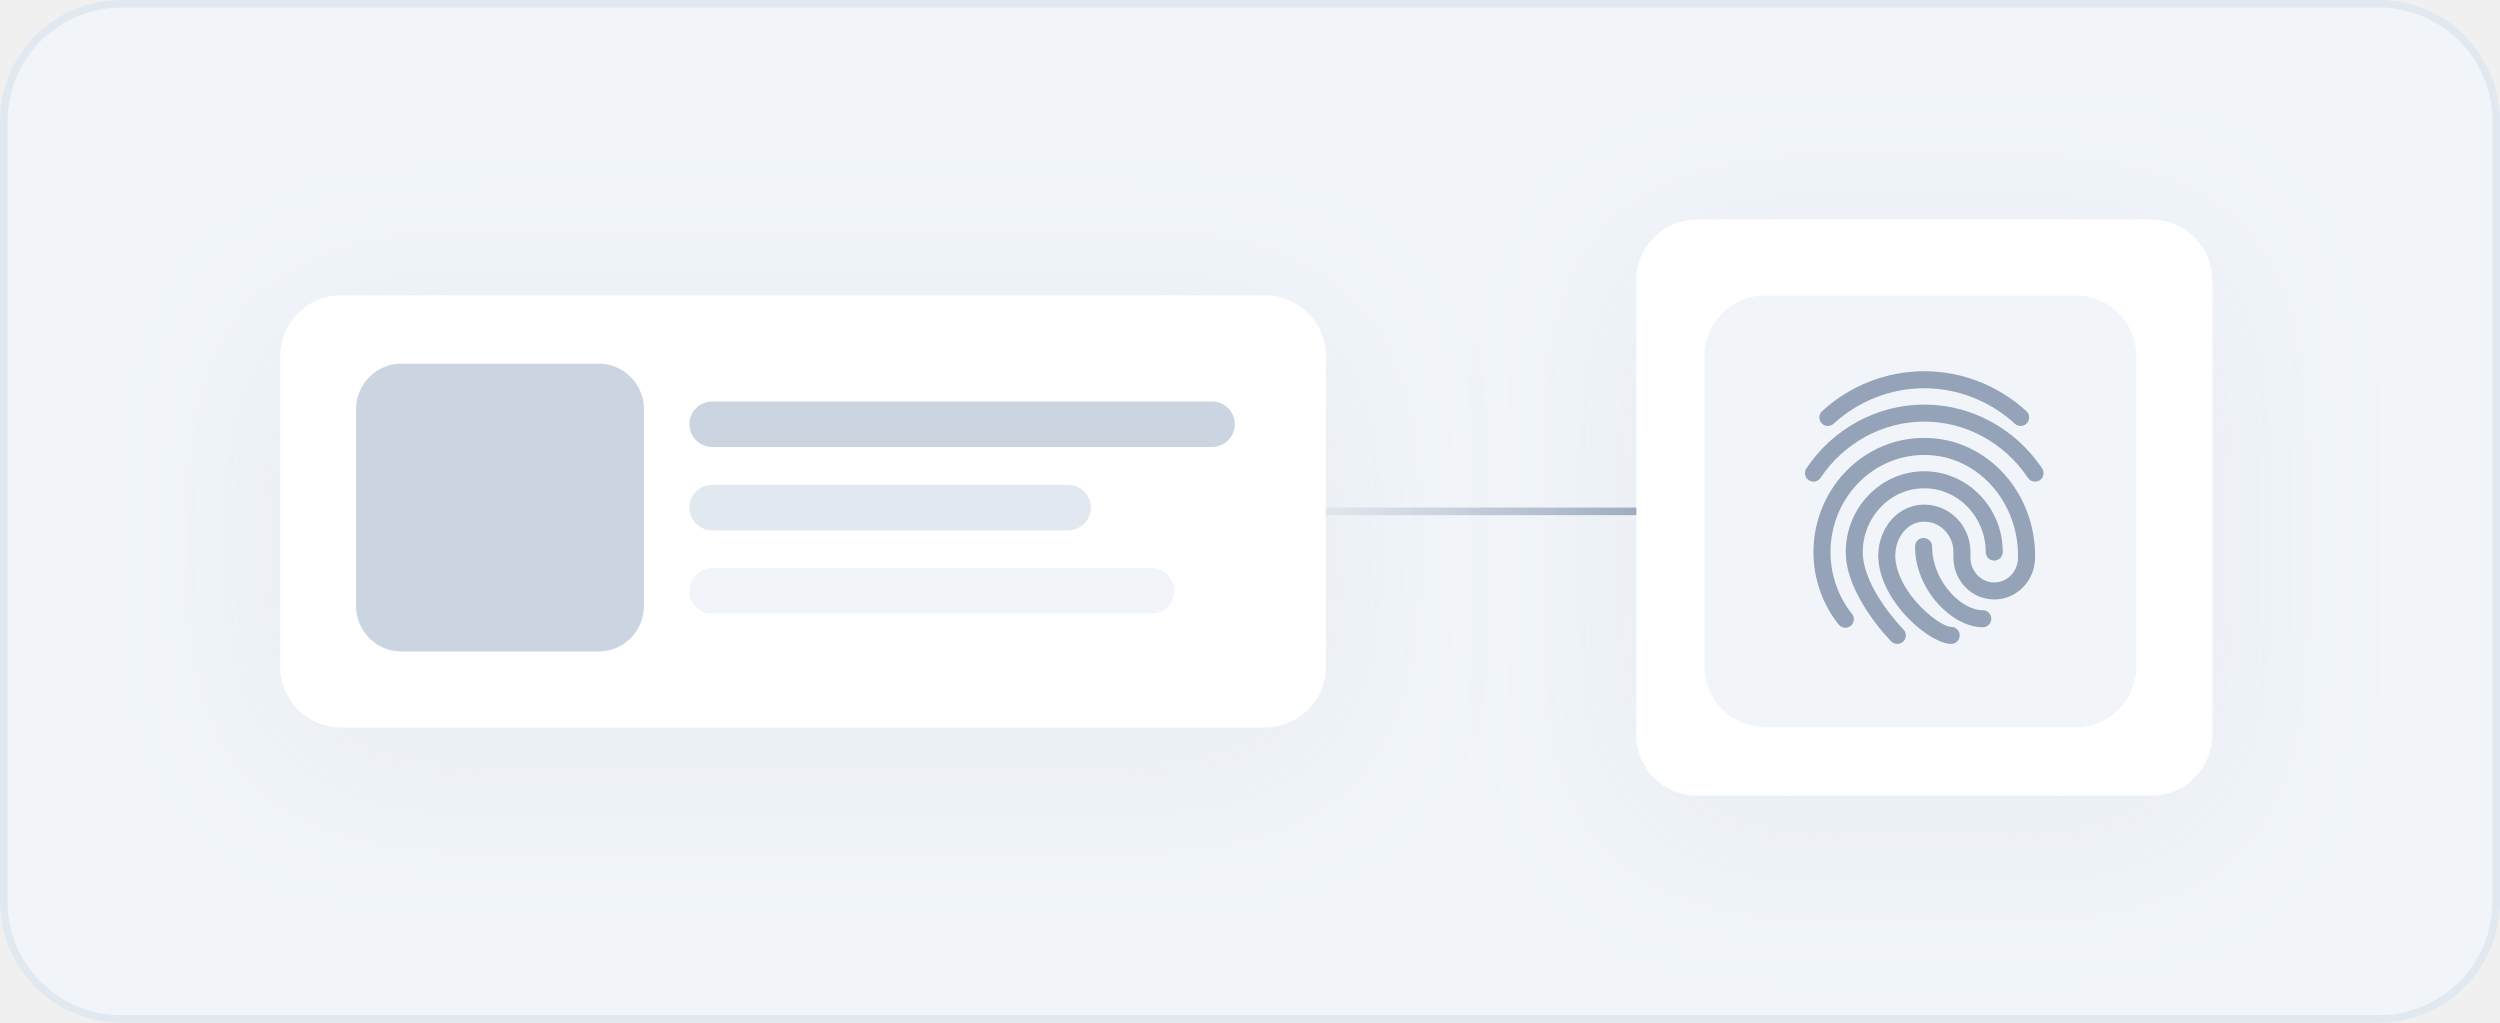
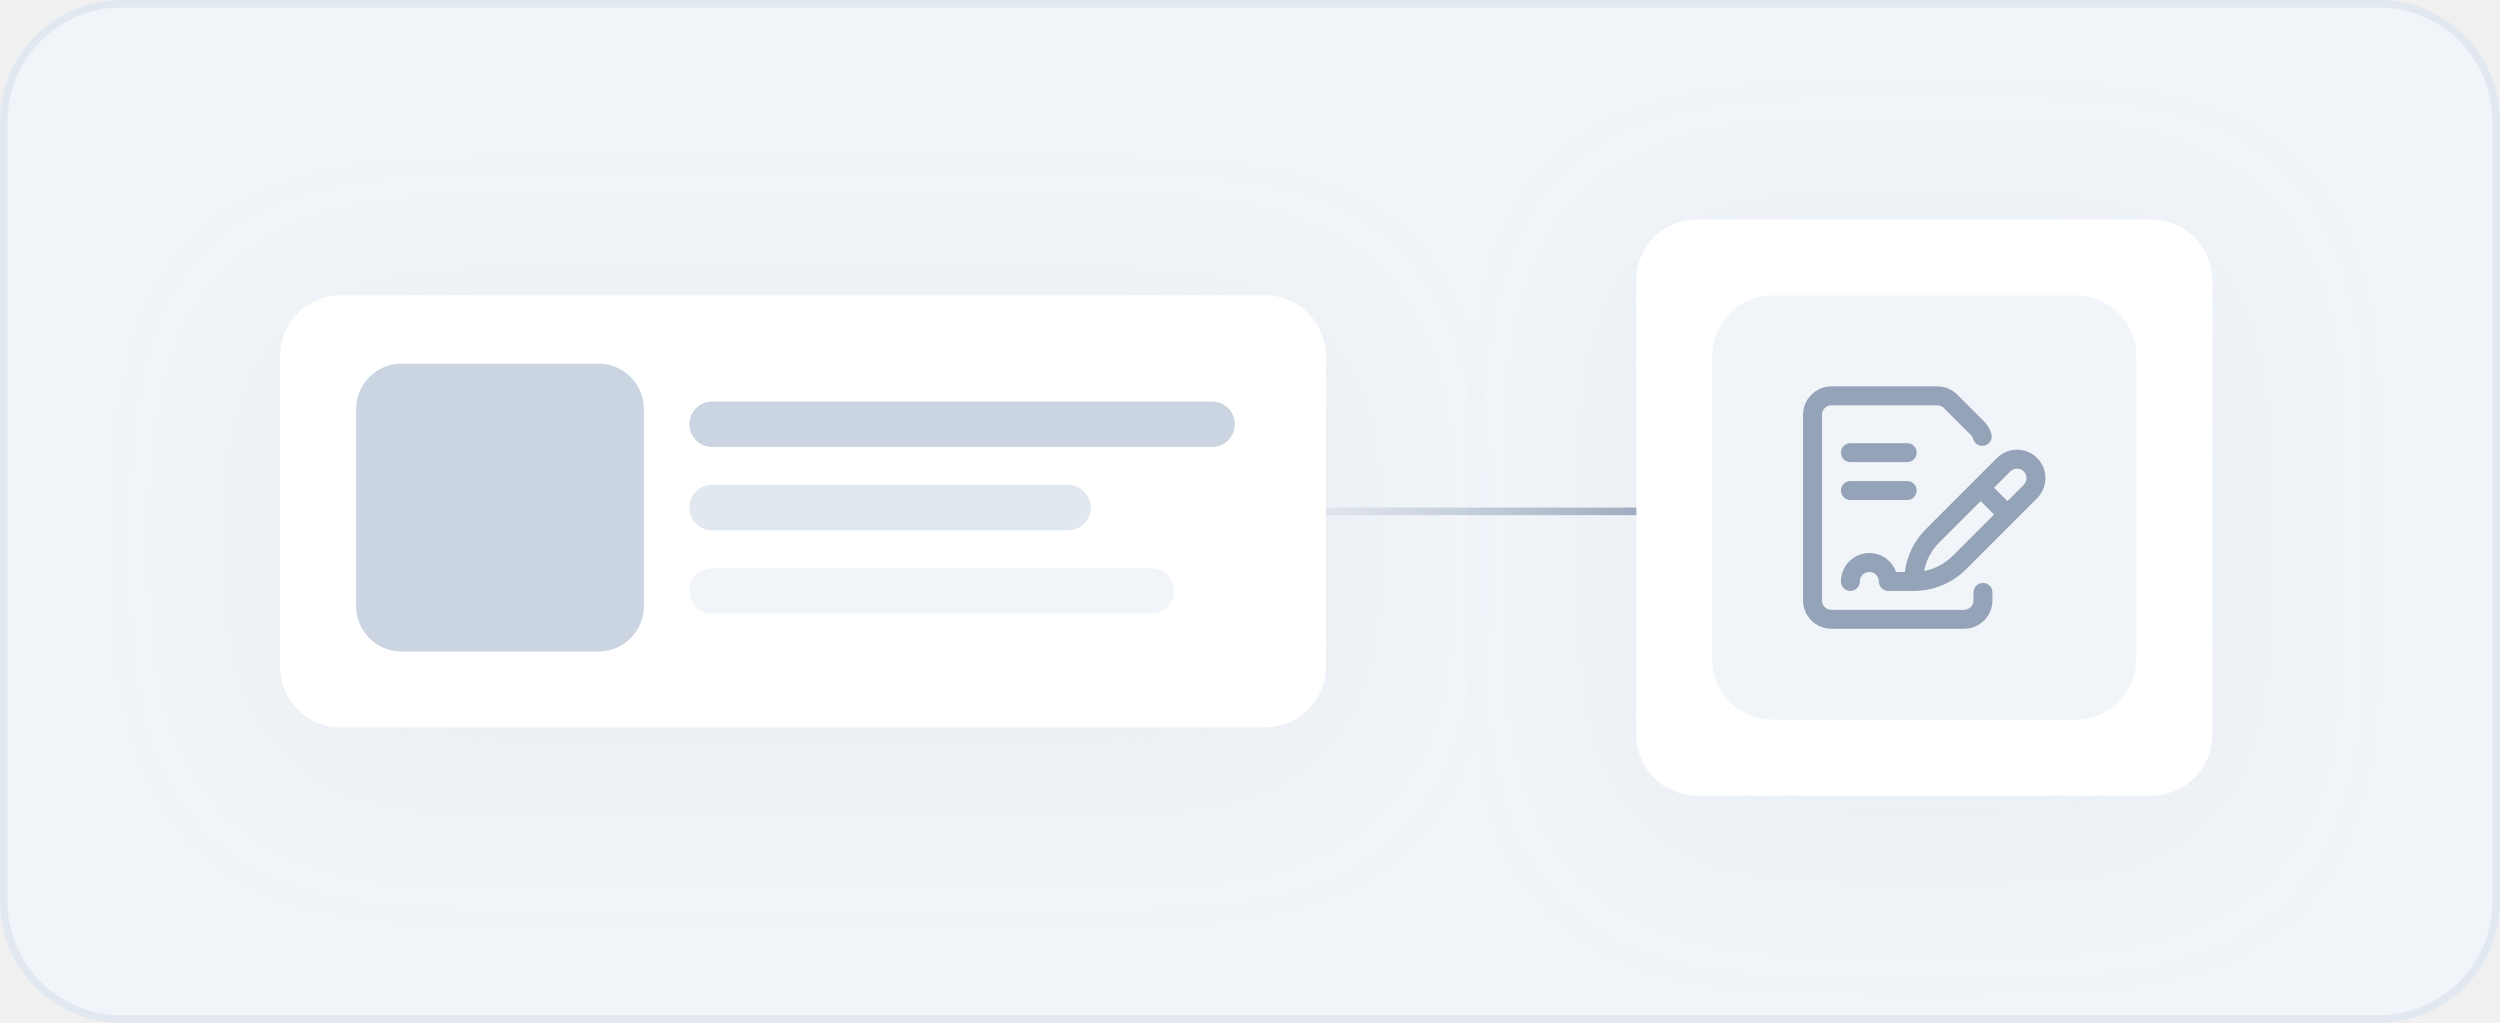
<svg xmlns="http://www.w3.org/2000/svg" viewBox="0 0 330 135" fill="none">
-   <g clip-path="url(#clip0_1125_3203)">
+   <g clip-path="url(#clip0_1876_11023)">
    <rect x="0.5" y="0.5" width="329" height="134" rx="15.5" fill="#F1F5F9" stroke="#E2E8F0" />
-     <g filter="url(#filter0_d_1125_3203)">
+     <g filter="url(#filter0_d_1876_11023)">
      <rect x="37" y="39" width="138" height="57" rx="8" fill="white" />
    </g>
    <rect x="91" y="53" width="72" height="6" rx="3" fill="#CBD5E1" />
    <rect x="91" y="64" width="53" height="6" rx="3" fill="#E2E8F0" />
    <rect x="91" y="75" width="64" height="6" rx="3" fill="#F1F5F9" />
-     <g filter="url(#filter1_d_1125_3203)">
+     <g filter="url(#filter1_d_1876_11023)">
      <rect x="216" y="29" width="76" height="76" rx="8" fill="white" />
    </g>
-     <rect x="225" y="39" width="57" height="57" rx="8" fill="#F1F5F9" />
+     <rect x="226" y="39" width="56" height="56" rx="8" fill="#F1F5F9" />
+     <g clip-path="url(#clip1_1876_11023)">
+       <path d="M268.902 60.456C267.44 58.994 265.061 58.994 263.599 60.456L254.225 69.831C252.675 71.381 251.709 73.36 251.438 75.5H250.287C249.771 74.045 248.381 73 246.751 73C244.683 73 243.001 74.682 243.001 76.75C243.001 77.44 243.56 78 244.251 78C244.941 78 245.501 77.44 245.501 76.75C245.501 76.061 246.062 75.5 246.751 75.5C247.44 75.5 248.001 76.061 248.001 76.75C248.001 77.44 248.56 78 249.251 78H252.609C255.223 78 257.68 76.982 259.528 75.134C260.067 74.595 268.367 66.295 268.903 65.759C270.365 64.297 270.365 61.918 268.902 60.456ZM257.76 73.366C256.715 74.411 255.409 75.1 253.988 75.37C254.259 73.95 254.948 72.643 255.993 71.598L261.447 66.143L263.215 67.911L257.76 73.366ZM267.135 63.992L264.983 66.143L263.215 64.376L265.367 62.224C265.854 61.736 266.647 61.736 267.135 62.224C267.623 62.712 267.623 63.503 267.135 63.992Z" fill="#94A3B8" />
+       <path d="M261.751 76.946C261.061 76.946 260.501 77.505 260.501 78.196V79.25C260.501 79.939 259.94 80.5 259.251 80.5H241.751C241.062 80.5 240.501 79.939 240.501 79.25V54.75C240.501 54.061 241.062 53.5 241.751 53.5H255.716C256.05 53.5 256.363 53.63 256.6 53.866L260.135 57.402C260.286 57.552 260.396 57.74 260.454 57.945C260.642 58.609 261.333 58.995 261.997 58.807C262.661 58.619 263.048 57.928 262.859 57.264C262.685 56.649 262.355 56.086 261.903 55.634L258.367 52.098C257.659 51.39 256.717 51 255.716 51H241.751C239.683 51 238.001 52.682 238.001 54.75V79.25C238.001 81.318 239.683 83 241.751 83H259.251C261.319 83 263.001 81.318 263.001 79.25V78.196C263.001 77.505 262.442 76.946 261.751 76.946Z" fill="#94A3B8" />
+       <path d="M251.751 61H244.251C243.56 61 243.001 60.44 243.001 59.75C243.001 59.06 243.56 58.5 244.251 58.5H251.751C252.441 58.5 253.001 59.06 253.001 59.75C253.001 60.44 252.441 61 251.751 61Z" fill="#94A3B8" />
+       <path d="M251.751 66H244.251C243.56 66 243.001 65.44 243.001 64.75C243.001 64.06 243.56 63.5 244.251 63.5H251.751C252.441 63.5 253.001 64.06 253.001 64.75C253.001 65.44 252.441 66 251.751 66Z" fill="#94A3B8" />
+     </g>
    <rect x="47" y="48" width="38" height="38" rx="6" fill="#CBD5E1" />
-     <path d="M175 67.5H216" stroke="url(#paint0_linear_1125_3203)" />
-     <g clip-path="url(#clip1_1125_3203)">
-       <path d="M266.718 56.224C266.447 56.224 266.177 56.128 265.961 55.93C262.65 52.912 258.402 51.25 253.998 51.25C249.594 51.25 245.346 52.912 242.036 55.931C241.575 56.35 240.864 56.316 240.446 55.858C240.027 55.399 240.06 54.687 240.519 54.268C244.247 50.87 249.033 49 253.998 49C258.963 49 263.75 50.87 267.477 54.268C267.936 54.687 267.969 55.398 267.551 55.858C267.329 56.101 267.024 56.224 266.718 56.224Z" fill="#94A3B8" />
-       <path d="M268.626 63.575C268.264 63.575 267.907 63.401 267.691 63.078C264.568 58.428 259.45 55.651 254.001 55.651C248.551 55.651 243.433 58.428 240.31 63.078C239.964 63.595 239.263 63.731 238.749 63.385C238.233 63.038 238.095 62.34 238.441 61.824C241.983 56.551 247.8 53.403 254.001 53.403C260.202 53.403 266.019 56.551 269.56 61.825C269.907 62.341 269.77 63.04 269.253 63.386C269.061 63.514 268.843 63.575 268.626 63.575Z" fill="#94A3B8" />
-       <path d="M250.447 85C250.157 85 249.868 84.889 249.647 84.667C249.401 84.419 243.637 78.535 243.637 72.87C243.637 66.99 248.285 62.206 254 62.206C259.715 62.206 264.364 66.99 264.364 72.87C264.364 73.49 263.86 73.995 263.239 73.995C262.618 73.995 262.114 73.49 262.114 72.87C262.114 68.23 258.475 64.456 254 64.456C249.526 64.456 245.887 68.23 245.887 72.87C245.887 77.62 251.192 83.029 251.246 83.083C251.684 83.524 251.681 84.237 251.239 84.674C251.02 84.892 250.733 85 250.447 85Z" fill="#94A3B8" />
-       <path d="M257.555 85C254.849 85 248.576 79.852 247.969 74.119C247.754 72.093 248.399 70.019 249.692 68.573C250.817 67.317 252.336 66.619 253.97 66.61H254.001C255.594 66.61 257.1 67.236 258.246 68.374C259.443 69.564 260.102 71.161 260.102 72.871V73.605C260.102 75.412 261.509 76.882 263.24 76.882C264.971 76.882 266.38 75.412 266.38 73.605V73.348C266.38 66.343 261.305 60.516 254.827 60.084C251.45 59.854 248.208 61.021 245.708 63.358C243.113 65.785 241.625 69.253 241.625 72.871C241.625 75.847 242.633 78.746 244.463 81.035C244.85 81.522 244.772 82.228 244.286 82.617C243.801 83.005 243.093 82.927 242.705 82.439C240.558 79.753 239.375 76.354 239.375 72.87C239.375 68.63 241.124 64.564 244.17 61.714C247.13 58.945 250.968 57.566 254.975 57.837C262.631 58.348 268.63 65.161 268.63 73.347V73.603C268.63 76.651 266.212 79.13 263.24 79.13C260.268 79.13 257.852 76.651 257.852 73.603V72.87C257.852 71.763 257.429 70.734 256.661 69.969C255.941 69.251 254.998 68.859 254.003 68.859C253.996 68.859 253.99 68.859 253.982 68.859C252.715 68.865 251.861 69.523 251.369 70.073C250.491 71.053 250.056 72.478 250.205 73.882C250.701 78.559 256.076 82.751 257.555 82.751C258.176 82.751 258.68 83.255 258.68 83.876C258.68 84.498 258.176 85 257.555 85Z" fill="#94A3B8" />
-       <path d="M261.727 82.799C257.701 82.799 252.785 77.879 252.785 72.136C252.785 71.515 253.289 71.011 253.91 71.011C254.531 71.011 255.035 71.515 255.035 72.136C255.035 76.588 258.778 80.549 261.727 80.549C262.348 80.549 262.852 81.053 262.852 81.674C262.852 82.296 262.348 82.799 261.727 82.799Z" fill="#94A3B8" />
-     </g>
+     <path d="M175 67.5H216" stroke="url(#paint0_linear_1876_11023)" />
  </g>
  <defs>
-     <filter id="filter0_d_1125_3203" x="14.1" y="20.1" width="183.8" height="102.8" filterUnits="userSpaceOnUse" color-interpolation-filters="sRGB">
+     <filter id="filter0_d_1876_11023" x="14.1" y="20.1" width="183.8" height="102.8" filterUnits="userSpaceOnUse" color-interpolation-filters="sRGB">
      <feFlood flood-opacity="0" result="BackgroundImageFix" />
      <feColorMatrix in="SourceAlpha" type="matrix" values="0 0 0 0 0 0 0 0 0 0 0 0 0 0 0 0 0 0 127 0" result="hardAlpha" />
      <feOffset dy="4" />
      <feGaussianBlur stdDeviation="11.45" />
      <feComposite in2="hardAlpha" operator="out" />
      <feColorMatrix type="matrix" values="0 0 0 0 0.58 0 0 0 0 0.639 0 0 0 0 0.722 0 0 0 0.1 0" />
-       <feBlend mode="normal" in2="BackgroundImageFix" result="effect1_dropShadow_1125_3203" />
-       <feBlend mode="normal" in="SourceGraphic" in2="effect1_dropShadow_1125_3203" result="shape" />
+       <feBlend mode="normal" in2="BackgroundImageFix" result="effect1_dropShadow_1876_11023" />
+       <feBlend mode="normal" in="SourceGraphic" in2="effect1_dropShadow_1876_11023" result="shape" />
    </filter>
-     <filter id="filter1_d_1125_3203" x="193.1" y="10.1" width="121.8" height="121.8" filterUnits="userSpaceOnUse" color-interpolation-filters="sRGB">
+     <filter id="filter1_d_1876_11023" x="193.1" y="10.1" width="121.8" height="121.8" filterUnits="userSpaceOnUse" color-interpolation-filters="sRGB">
      <feFlood flood-opacity="0" result="BackgroundImageFix" />
      <feColorMatrix in="SourceAlpha" type="matrix" values="0 0 0 0 0 0 0 0 0 0 0 0 0 0 0 0 0 0 127 0" result="hardAlpha" />
      <feOffset dy="4" />
      <feGaussianBlur stdDeviation="11.45" />
      <feComposite in2="hardAlpha" operator="out" />
      <feColorMatrix type="matrix" values="0 0 0 0 0.58 0 0 0 0 0.639 0 0 0 0 0.722 0 0 0 0.1 0" />
-       <feBlend mode="normal" in2="BackgroundImageFix" result="effect1_dropShadow_1125_3203" />
-       <feBlend mode="normal" in="SourceGraphic" in2="effect1_dropShadow_1125_3203" result="shape" />
+       <feBlend mode="normal" in2="BackgroundImageFix" result="effect1_dropShadow_1876_11023" />
+       <feBlend mode="normal" in="SourceGraphic" in2="effect1_dropShadow_1876_11023" result="shape" />
    </filter>
-     <linearGradient id="paint0_linear_1125_3203" x1="216" y1="68" x2="175" y2="68" gradientUnits="userSpaceOnUse">
+     <linearGradient id="paint0_linear_1876_11023" x1="216" y1="68" x2="175" y2="68" gradientUnits="userSpaceOnUse">
      <stop stop-color="#94A3B8" stop-opacity="0.87" />
      <stop offset="1" stop-color="#94A3B8" stop-opacity="0.14" />
    </linearGradient>
-     <clipPath id="clip0_1125_3203">
+     <clipPath id="clip0_1876_11023">
      <rect width="330" height="135" fill="white" />
    </clipPath>
-     <clipPath id="clip1_1125_3203">
-       <rect width="36" height="36" fill="white" transform="translate(236 49)" />
+     <clipPath id="clip1_1876_11023">
+       <rect width="32" height="32" fill="white" transform="translate(238 51)" />
    </clipPath>
  </defs>
</svg>
